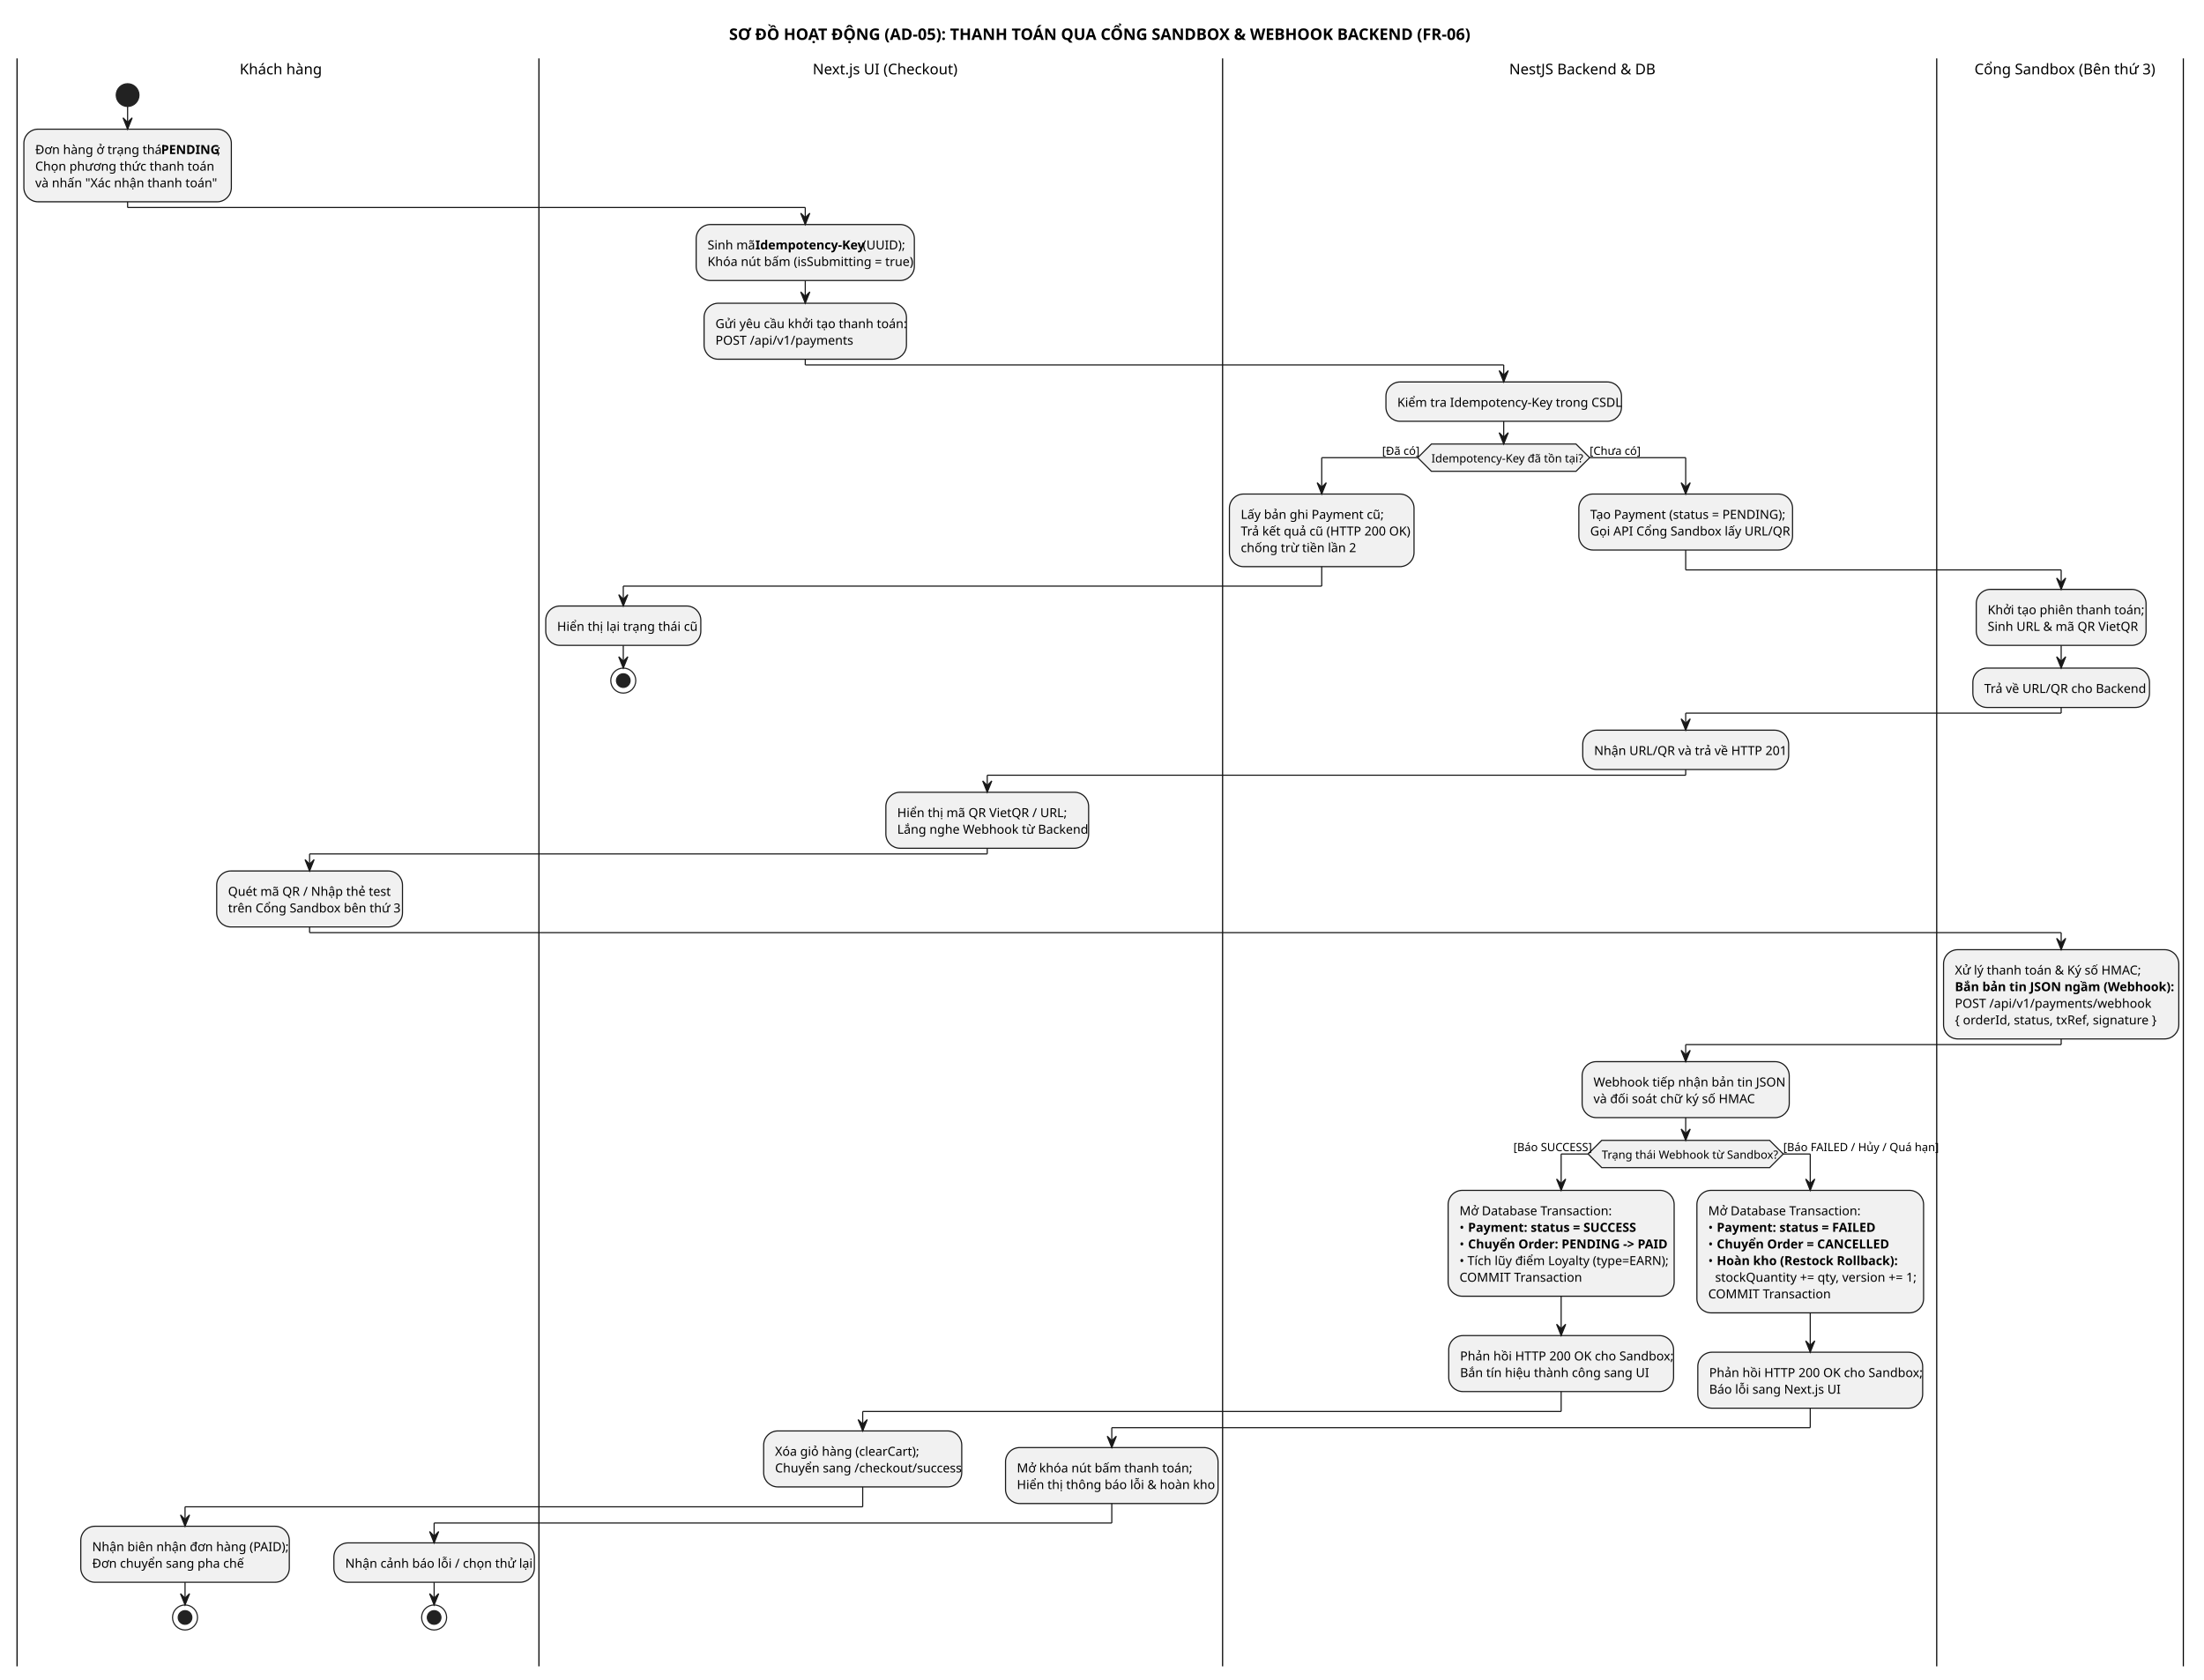
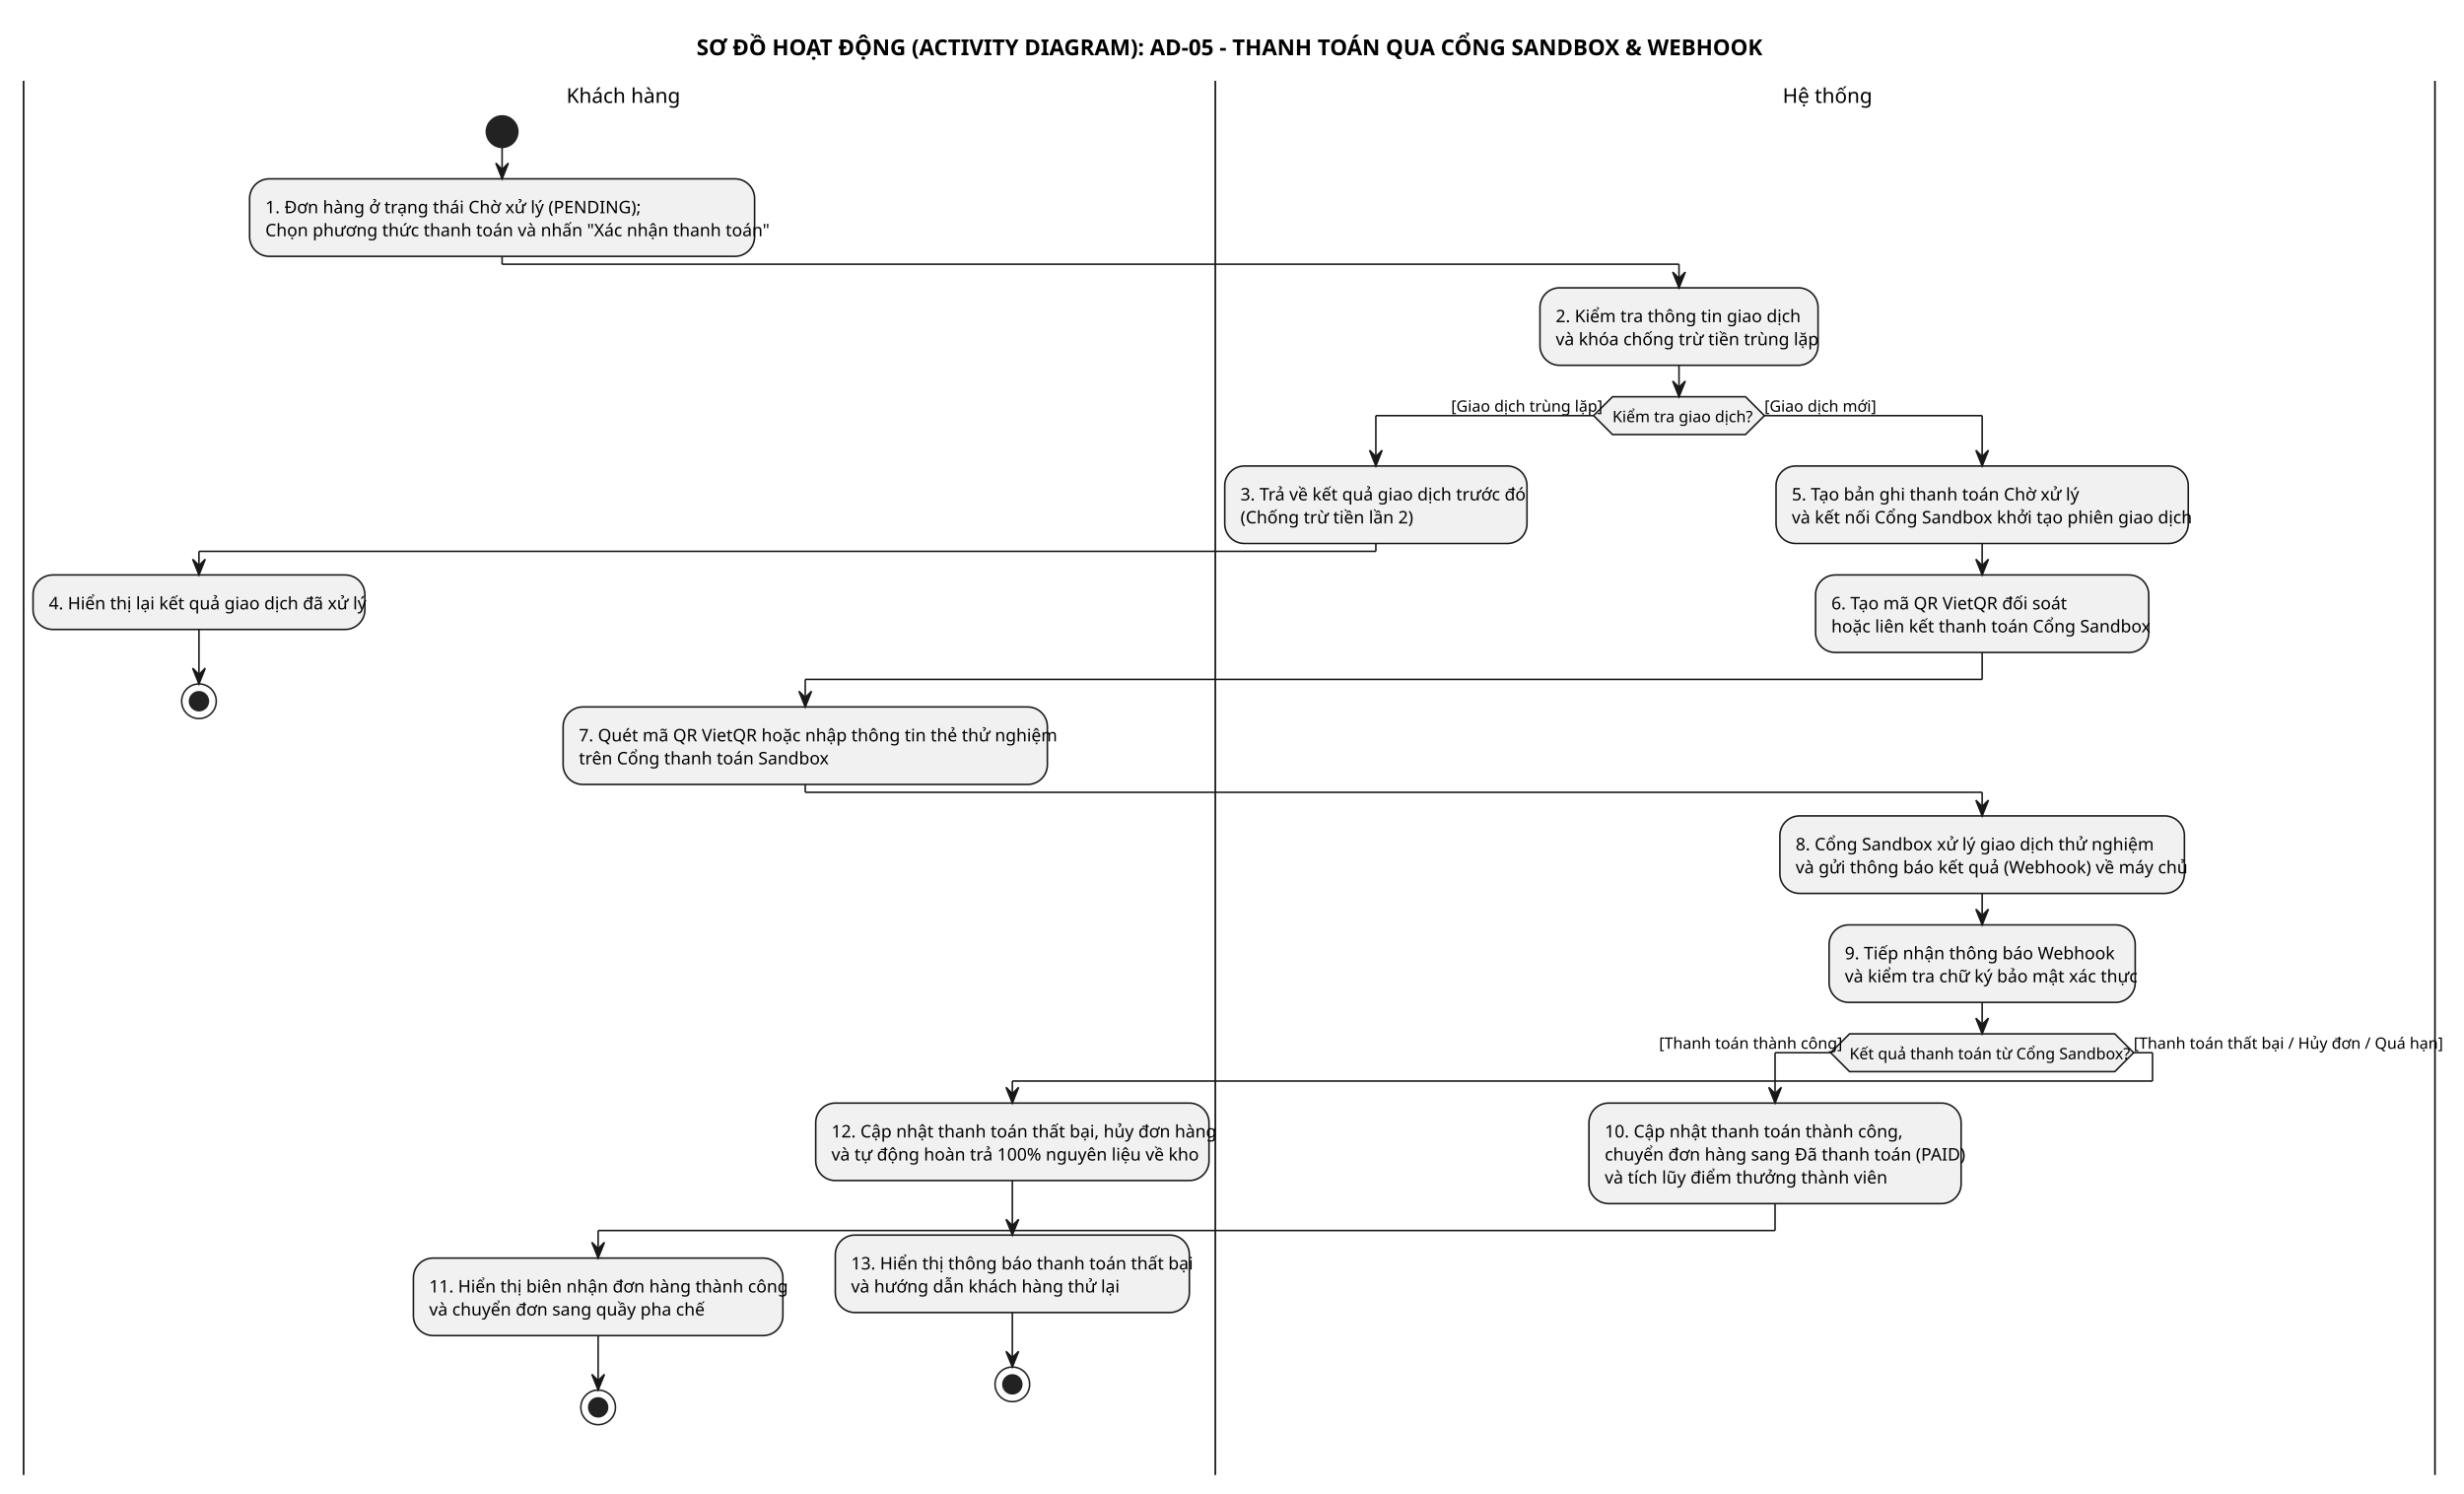
- <svg xmlns="http://www.w3.org/2000/svg" contentStyleType="text/css" height="1478px" preserveAspectRatio="none" style="width:1939px;height:1478px;background:#FFFFFF;" version="1.1" viewBox="0 0 1939 1478" width="1939px" zoomAndPan="magnify">
+ <svg xmlns="http://www.w3.org/2000/svg" contentStyleType="text/css" height="949px" preserveAspectRatio="none" style="width:1566px;height:949px;background:#FFFFFF;" version="1.1" viewBox="0 0 1566 949" width="1566px" zoomAndPan="magnify">
  <defs />
  <g>
-     <text fill="#000000" font-family="Segoe UI" font-size="14" font-weight="bold" lengthAdjust="spacing" textLength="653.782" x="641.411" y="35.107">SƠ ĐỒ HOẠT ĐỘNG (AD-05): THANH TOÁN QUA CỔNG SANDBOX &amp; WEBHOOK BACKEND (FR-06)</text>
-     <rect fill="none" height="17.291" style="stroke:none;stroke-width:1.0;" width="1906.604" x="15" y="51.384" />
-     <ellipse cx="112.262" cy="83.675" fill="#222222" rx="10" ry="10" style="stroke:#222222;stroke-width:1.0;" />
-     <rect fill="#F1F1F1" height="63.893" rx="12.5" ry="12.5" style="stroke:#181818;stroke-width:1.0;" width="182.524" x="21" y="113.675" />
-     <text fill="#000000" font-family="Segoe UI" font-size="11" lengthAdjust="spacing" textLength="107.717" x="31" y="135.545">Đơn hàng ở trạng thái</text>
-     <text fill="#000000" font-family="Segoe UI" font-size="11" font-weight="bold" lengthAdjust="spacing" textLength="49.409" x="141.731" y="135.545">PENDING</text>
-     <text fill="#000000" font-family="Segoe UI" font-size="11" lengthAdjust="spacing" textLength="2.385" x="191.139" y="135.545">;</text>
-     <text fill="#000000" font-family="Segoe UI" font-size="11" lengthAdjust="spacing" textLength="147.684" x="31" y="150.176">Chọn phương thức thanh toán</text>
-     <text fill="#000000" font-family="Segoe UI" font-size="11" lengthAdjust="spacing" textLength="150.262" x="31" y="164.807">và nhấn "Xác nhận thanh toán"</text>
-     <rect fill="#F1F1F1" height="49.262" rx="12.5" ry="12.5" style="stroke:#181818;stroke-width:1.0;" width="163.451" x="190.637" y="766.399" />
-     <text fill="#000000" font-family="Segoe UI" font-size="11" lengthAdjust="spacing" textLength="136.404" x="200.637" y="788.269">Quét mã QR / Nhập thẻ test</text>
-     <text fill="#000000" font-family="Segoe UI" font-size="11" lengthAdjust="spacing" textLength="143.451" x="200.637" y="802.9">trên Cổng Sandbox bên thứ 3</text>
-     <rect fill="#F1F1F1" height="49.262" rx="12.5" ry="12.5" style="stroke:#181818;stroke-width:1.0;" width="183.437" x="71.073" y="1343.017" />
-     <text fill="#000000" font-family="Segoe UI" font-size="11" lengthAdjust="spacing" textLength="163.437" x="81.073" y="1364.887">Nhận biên nhận đơn hàng (PAID);</text>
-     <text fill="#000000" font-family="Segoe UI" font-size="11" lengthAdjust="spacing" textLength="125.705" x="81.073" y="1379.518">Đơn chuyển sang pha chế</text>
-     <ellipse cx="162.792" cy="1423.278" fill="none" rx="11" ry="11" style="stroke:#222222;stroke-width:1.0;" />
-     <ellipse cx="162.792" cy="1423.278" fill="#222222" rx="6" ry="6" style="stroke:#222222;stroke-width:1.0;" />
-     <rect fill="#F1F1F1" height="34.631" rx="12.5" ry="12.5" style="stroke:#181818;stroke-width:1.0;" width="176.385" x="293.741" y="1357.648" />
-     <text fill="#000000" font-family="Segoe UI" font-size="11" lengthAdjust="spacing" textLength="156.385" x="303.741" y="1379.518">Nhận cảnh báo lỗi / chọn thử lại</text>
-     <ellipse cx="381.934" cy="1423.278" fill="none" rx="11" ry="11" style="stroke:#222222;stroke-width:1.0;" />
-     <ellipse cx="381.934" cy="1423.278" fill="#222222" rx="6" ry="6" style="stroke:#222222;stroke-width:1.0;" />
-     <line style="stroke:#000000;stroke-width:1.0;" x1="15" x2="15" y1="51.384" y2="1466.278" />
-     <rect fill="#F1F1F1" height="49.262" rx="12.5" ry="12.5" style="stroke:#181818;stroke-width:1.0;" width="191.95" x="612.467" y="197.567" />
-     <text fill="#000000" font-family="Segoe UI" font-size="11" lengthAdjust="spacing" textLength="39.042" x="622.467" y="219.438">Sinh mã</text>
-     <text fill="#000000" font-family="Segoe UI" font-size="11" font-weight="bold" lengthAdjust="spacing" textLength="91.411" x="664.522" y="219.438">Idempotency-Key</text>
-     <text fill="#000000" font-family="Segoe UI" font-size="11" lengthAdjust="spacing" textLength="34.778" x="758.946" y="219.438">(UUID);</text>
-     <text fill="#000000" font-family="Segoe UI" font-size="11" lengthAdjust="spacing" textLength="171.95" x="622.467" y="234.068">Khóa nút bấm (isSubmitting = true)</text>
-     <rect fill="#F1F1F1" height="49.262" rx="12.5" ry="12.5" style="stroke:#181818;stroke-width:1.0;" width="178.034" x="619.425" y="266.829" />
-     <text fill="#000000" font-family="Segoe UI" font-size="11" lengthAdjust="spacing" textLength="158.034" x="629.425" y="288.699">Gửi yêu cầu khởi tạo thanh toán:</text>
-     <text fill="#000000" font-family="Segoe UI" font-size="11" lengthAdjust="spacing" textLength="115.092" x="629.425" y="303.33">POST /api/v1/payments</text>
-     <rect fill="#F1F1F1" height="34.631" rx="12.5" ry="12.5" style="stroke:#181818;stroke-width:1.0;" width="136.429" x="480.126" y="533.245" />
-     <text fill="#000000" font-family="Segoe UI" font-size="11" lengthAdjust="spacing" textLength="116.429" x="490.126" y="555.115">Hiển thị lại trạng thái cũ</text>
-     <ellipse cx="548.341" cy="598.876" fill="none" rx="11" ry="11" style="stroke:#222222;stroke-width:1.0;" />
-     <ellipse cx="548.341" cy="598.876" fill="#222222" rx="6" ry="6" style="stroke:#222222;stroke-width:1.0;" />
-     <rect fill="#F1F1F1" height="49.262" rx="12.5" ry="12.5" style="stroke:#181818;stroke-width:1.0;" width="178.388" x="779.348" y="697.138" />
-     <text fill="#000000" font-family="Segoe UI" font-size="11" lengthAdjust="spacing" textLength="142.925" x="789.348" y="719.008">Hiển thị mã QR VietQR / URL;</text>
-     <text fill="#000000" font-family="Segoe UI" font-size="11" lengthAdjust="spacing" textLength="158.388" x="789.348" y="733.639">Lắng nghe Webhook từ Backend</text>
-     <rect fill="#F1F1F1" height="49.262" rx="12.5" ry="12.5" style="stroke:#181818;stroke-width:1.0;" width="174.274" x="671.835" y="1259.124" />
-     <text fill="#000000" font-family="Segoe UI" font-size="11" lengthAdjust="spacing" textLength="119.582" x="681.835" y="1280.994">Xóa giỏ hàng (clearCart);</text>
-     <text fill="#000000" font-family="Segoe UI" font-size="11" lengthAdjust="spacing" textLength="154.274" x="681.835" y="1295.625">Chuyển sang /checkout/success</text>
-     <rect fill="#F1F1F1" height="49.262" rx="12.5" ry="12.5" style="stroke:#181818;stroke-width:1.0;" width="186.977" x="884.625" y="1273.755" />
-     <text fill="#000000" font-family="Segoe UI" font-size="11" lengthAdjust="spacing" textLength="145.342" x="894.625" y="1295.625">Mở khóa nút bấm thanh toán;</text>
-     <text fill="#000000" font-family="Segoe UI" font-size="11" lengthAdjust="spacing" textLength="166.977" x="894.625" y="1310.256">Hiển thị thông báo lỗi &amp; hoàn kho</text>
-     <line style="stroke:#000000;stroke-width:1.0;" x1="474.126" x2="474.126" y1="51.384" y2="1466.278" />
-     <rect fill="#F1F1F1" height="34.631" rx="12.5" ry="12.5" style="stroke:#181818;stroke-width:1.0;" width="207.226" x="1219.297" y="336.091" />
-     <text fill="#000000" font-family="Segoe UI" font-size="11" lengthAdjust="spacing" textLength="187.226" x="1229.297" y="357.961">Kiểm tra Idempotency-Key trong CSDL</text>
-     <polygon fill="#F1F1F1" points="1259.302,390.722,1386.518,390.722,1398.518,402.722,1386.518,414.722,1259.302,414.722,1247.302,402.722,1259.302,390.722" style="stroke:#181818;stroke-width:1.0;" />
-     <text fill="#000000" font-family="Segoe UI" font-size="10" lengthAdjust="spacing" textLength="127.217" x="1259.302" y="406.862">Idempotency-Key đã tồn tại?</text>
-     <text fill="#000000" font-family="Segoe UI" font-size="10" lengthAdjust="spacing" textLength="31.352" x="1215.949" y="400.212">[Đã có]</text>
-     <text fill="#000000" font-family="Segoe UI" font-size="10" lengthAdjust="spacing" textLength="42.07" x="1398.518" y="400.212">[Chưa có]</text>
-     <rect fill="#F1F1F1" height="63.893" rx="12.5" ry="12.5" style="stroke:#181818;stroke-width:1.0;" width="162.415" x="1081.602" y="434.722" />
-     <text fill="#000000" font-family="Segoe UI" font-size="11" lengthAdjust="spacing" textLength="117.756" x="1091.602" y="456.592">Lấy bản ghi Payment cũ;</text>
-     <text fill="#000000" font-family="Segoe UI" font-size="11" lengthAdjust="spacing" textLength="142.415" x="1091.602" y="471.223">Trả kết quả cũ (HTTP 200 OK)</text>
-     <text fill="#000000" font-family="Segoe UI" font-size="11" lengthAdjust="spacing" textLength="95.31" x="1091.602" y="485.853">chống trừ tiền lần 2</text>
-     <rect fill="#F1F1F1" height="49.262" rx="12.5" ry="12.5" style="stroke:#181818;stroke-width:1.0;" width="188.024" x="1388.999" y="434.722" />
-     <text fill="#000000" font-family="Segoe UI" font-size="11" lengthAdjust="spacing" textLength="163.647" x="1398.999" y="456.592">Tạo Payment (status = PENDING);</text>
-     <text fill="#000000" font-family="Segoe UI" font-size="11" lengthAdjust="spacing" textLength="168.024" x="1398.999" y="471.223">Gọi API Cổng Sandbox lấy URL/QR</text>
-     <rect fill="#F1F1F1" height="34.631" rx="12.5" ry="12.5" style="stroke:#181818;stroke-width:1.0;" width="181.149" x="1392.436" y="642.507" />
-     <text fill="#000000" font-family="Segoe UI" font-size="11" lengthAdjust="spacing" textLength="161.149" x="1402.436" y="664.377">Nhận URL/QR và trả về HTTP 201</text>
-     <rect fill="#F1F1F1" height="49.262" rx="12.5" ry="12.5" style="stroke:#181818;stroke-width:1.0;" width="182.223" x="1391.899" y="934.185" />
-     <text fill="#000000" font-family="Segoe UI" font-size="11" lengthAdjust="spacing" textLength="162.223" x="1401.899" y="956.055">Webhook tiếp nhận bản tin JSON</text>
-     <text fill="#000000" font-family="Segoe UI" font-size="11" lengthAdjust="spacing" textLength="136.238" x="1401.899" y="970.686">và đối soát chữ ký số HMAC</text>
-     <polygon fill="#F1F1F1" points="1409.166,1003.446,1556.856,1003.446,1568.856,1015.446,1556.856,1027.446,1409.166,1027.446,1397.166,1015.446,1409.166,1003.446" style="stroke:#181818;stroke-width:1.0;" />
-     <text fill="#000000" font-family="Segoe UI" font-size="10" lengthAdjust="spacing" textLength="147.69" x="1409.166" y="1019.587">Trạng thái Webhook từ Sandbox?</text>
-     <text fill="#000000" font-family="Segoe UI" font-size="10" lengthAdjust="spacing" textLength="65.703" x="1331.462" y="1012.937">[Báo SUCCESS]</text>
-     <text fill="#000000" font-family="Segoe UI" font-size="10" lengthAdjust="spacing" textLength="130.005" x="1568.856" y="1012.937">[Báo FAILED / Hủy / Quá hạn]</text>
-     <rect fill="#F1F1F1" height="93.154" rx="12.5" ry="12.5" style="stroke:#181818;stroke-width:1.0;" width="198.847" x="1274.016" y="1047.446" />
-     <text fill="#000000" font-family="Segoe UI" font-size="11" lengthAdjust="spacing" textLength="125.791" x="1284.016" y="1069.316">Mở Database Transaction:</text>
-     <text fill="#000000" font-family="Segoe UI" font-size="11" lengthAdjust="spacing" textLength="4.469" x="1284.016" y="1083.947">•</text>
-     <text fill="#000000" font-family="Segoe UI" font-size="11" font-weight="bold" lengthAdjust="spacing" textLength="142.269" x="1291.498" y="1083.947">Payment: status = SUCCESS</text>
-     <text fill="#000000" font-family="Segoe UI" font-size="11" lengthAdjust="spacing" textLength="4.469" x="1284.016" y="1098.578">•</text>
-     <text fill="#000000" font-family="Segoe UI" font-size="11" font-weight="bold" lengthAdjust="spacing" textLength="171.365" x="1291.498" y="1098.578">Chuyển Order: PENDING -&gt; PAID</text>
-     <text fill="#000000" font-family="Segoe UI" font-size="11" lengthAdjust="spacing" textLength="177.391" x="1284.016" y="1113.209">• Tích lũy điểm Loyalty (type=EARN);</text>
-     <text fill="#000000" font-family="Segoe UI" font-size="11" lengthAdjust="spacing" textLength="102.378" x="1284.016" y="1127.84">COMMIT Transaction</text>
-     <rect fill="#F1F1F1" height="49.262" rx="12.5" ry="12.5" style="stroke:#181818;stroke-width:1.0;" width="197.821" x="1274.529" y="1175.231" />
-     <text fill="#000000" font-family="Segoe UI" font-size="11" lengthAdjust="spacing" textLength="177.821" x="1284.529" y="1197.102">Phản hồi HTTP 200 OK cho Sandbox;</text>
-     <text fill="#000000" font-family="Segoe UI" font-size="11" lengthAdjust="spacing" textLength="155.37" x="1284.529" y="1211.732">Bắn tín hiệu thành công sang UI</text>
-     <rect fill="#F1F1F1" height="107.785" rx="12.5" ry="12.5" style="stroke:#181818;stroke-width:1.0;" width="199.438" x="1492.863" y="1047.446" />
-     <text fill="#000000" font-family="Segoe UI" font-size="11" lengthAdjust="spacing" textLength="125.791" x="1502.863" y="1069.316">Mở Database Transaction:</text>
-     <text fill="#000000" font-family="Segoe UI" font-size="11" lengthAdjust="spacing" textLength="4.469" x="1502.863" y="1083.947">•</text>
-     <text fill="#000000" font-family="Segoe UI" font-size="11" font-weight="bold" lengthAdjust="spacing" textLength="132.763" x="1510.345" y="1083.947">Payment: status = FAILED</text>
-     <text fill="#000000" font-family="Segoe UI" font-size="11" lengthAdjust="spacing" textLength="4.469" x="1502.863" y="1098.578">•</text>
-     <text fill="#000000" font-family="Segoe UI" font-size="11" font-weight="bold" lengthAdjust="spacing" textLength="146.625" x="1510.345" y="1098.578">Chuyển Order = CANCELLED</text>
-     <text fill="#000000" font-family="Segoe UI" font-size="11" lengthAdjust="spacing" textLength="4.469" x="1502.863" y="1113.209">•</text>
-     <text fill="#000000" font-family="Segoe UI" font-size="11" font-weight="bold" lengthAdjust="spacing" textLength="152.163" x="1510.345" y="1113.209">Hoàn kho (Restock Rollback):</text>
-     <text fill="#000000" font-family="Segoe UI" font-size="11" lengthAdjust="spacing" textLength="173.411" x="1508.889" y="1127.84">stockQuantity += qty, version += 1;</text>
-     <text fill="#000000" font-family="Segoe UI" font-size="11" lengthAdjust="spacing" textLength="102.378" x="1502.863" y="1142.471">COMMIT Transaction</text>
-     <rect fill="#F1F1F1" height="49.262" rx="12.5" ry="12.5" style="stroke:#181818;stroke-width:1.0;" width="197.821" x="1493.671" y="1189.862" />
-     <text fill="#000000" font-family="Segoe UI" font-size="11" lengthAdjust="spacing" textLength="177.821" x="1503.671" y="1211.732">Phản hồi HTTP 200 OK cho Sandbox;</text>
-     <text fill="#000000" font-family="Segoe UI" font-size="11" lengthAdjust="spacing" textLength="108.099" x="1503.671" y="1226.363">Báo lỗi sang Next.js UI</text>
-     <line style="stroke:#000000;stroke-width:1.0;" x1="1075.602" x2="1075.602" y1="51.384" y2="1466.278" />
-     <rect fill="#F1F1F1" height="49.262" rx="12.5" ry="12.5" style="stroke:#181818;stroke-width:1.0;" width="149.374" x="1738.655" y="518.614" />
-     <text fill="#000000" font-family="Segoe UI" font-size="11" lengthAdjust="spacing" textLength="129.374" x="1748.655" y="540.484">Khởi tạo phiên thanh toán;</text>
-     <text fill="#000000" font-family="Segoe UI" font-size="11" lengthAdjust="spacing" textLength="127.934" x="1748.655" y="555.115">Sinh URL &amp; mã QR VietQR</text>
-     <rect fill="#F1F1F1" height="34.631" rx="12.5" ry="12.5" style="stroke:#181818;stroke-width:1.0;" width="155.389" x="1735.648" y="587.876" />
-     <text fill="#000000" font-family="Segoe UI" font-size="11" lengthAdjust="spacing" textLength="135.389" x="1745.648" y="609.746">Trả về URL/QR cho Backend</text>
-     <rect fill="#F1F1F1" height="78.523" rx="12.5" ry="12.5" style="stroke:#181818;stroke-width:1.0;" width="206.962" x="1709.861" y="835.661" />
-     <text fill="#000000" font-family="Segoe UI" font-size="11" lengthAdjust="spacing" textLength="157.625" x="1719.861" y="857.531">Xử lý thanh toán &amp; Ký số HMAC;</text>
-     <text fill="#000000" font-family="Segoe UI" font-size="11" font-weight="bold" lengthAdjust="spacing" textLength="186.962" x="1719.861" y="872.162">Bắn bản tin JSON ngầm (Webhook):</text>
-     <text fill="#000000" font-family="Segoe UI" font-size="11" lengthAdjust="spacing" textLength="164.13" x="1719.861" y="886.793">POST /api/v1/payments/webhook</text>
-     <text fill="#000000" font-family="Segoe UI" font-size="11" lengthAdjust="spacing" textLength="162.911" x="1719.861" y="901.424">{ orderId, status, txRef, signature }</text>
-     <line style="stroke:#000000;stroke-width:1.0;" x1="1703.861" x2="1703.861" y1="51.384" y2="1466.278" />
-     <line style="stroke:#000000;stroke-width:1.0;" x1="1920.823" x2="1920.823" y1="51.384" y2="1466.278" />
-     <line style="stroke:#181818;stroke-width:1.0;" x1="112.262" x2="112.262" y1="93.675" y2="113.675" />
-     <polygon fill="#181818" points="108.262,103.675,112.262,113.675,116.262,103.675,112.262,107.675" style="stroke:#181818;stroke-width:1.0;" />
-     <line style="stroke:#181818;stroke-width:1.0;" x1="162.792" x2="162.792" y1="1392.278" y2="1412.278" />
-     <polygon fill="#181818" points="158.792,1402.278,162.792,1412.278,166.792,1402.278,162.792,1406.278" style="stroke:#181818;stroke-width:1.0;" />
-     <line style="stroke:#181818;stroke-width:1.0;" x1="381.934" x2="381.934" y1="1392.278" y2="1412.278" />
-     <polygon fill="#181818" points="377.934,1402.278,381.934,1412.278,385.934,1402.278,381.934,1406.278" style="stroke:#181818;stroke-width:1.0;" />
-     <line style="stroke:#181818;stroke-width:1.0;" x1="708.442" x2="708.442" y1="246.829" y2="266.829" />
-     <polygon fill="#181818" points="704.442,256.829,708.442,266.829,712.442,256.829,708.442,260.829" style="stroke:#181818;stroke-width:1.0;" />
-     <line style="stroke:#181818;stroke-width:1.0;" x1="548.341" x2="548.341" y1="567.876" y2="587.876" />
-     <polygon fill="#181818" points="544.341,577.876,548.341,587.876,552.341,577.876,548.341,581.876" style="stroke:#181818;stroke-width:1.0;" />
-     <line style="stroke:#181818;stroke-width:1.0;" x1="1373.44" x2="1373.44" y1="1140.601" y2="1175.231" />
-     <polygon fill="#181818" points="1369.44,1165.231,1373.44,1175.231,1377.44,1165.231,1373.44,1169.231" style="stroke:#181818;stroke-width:1.0;" />
-     <line style="stroke:#181818;stroke-width:1.0;" x1="1592.582" x2="1592.582" y1="1155.231" y2="1189.862" />
-     <polygon fill="#181818" points="1588.582,1179.862,1592.582,1189.862,1596.582,1179.862,1592.582,1183.862" style="stroke:#181818;stroke-width:1.0;" />
-     <line style="stroke:#181818;stroke-width:1.0;" x1="1397.166" x2="1373.44" y1="1015.446" y2="1015.446" />
-     <line style="stroke:#181818;stroke-width:1.0;" x1="1373.44" x2="1373.44" y1="1015.446" y2="1047.446" />
-     <polygon fill="#181818" points="1369.44,1037.446,1373.44,1047.446,1377.44,1037.446,1373.44,1041.446" style="stroke:#181818;stroke-width:1.0;" />
-     <line style="stroke:#181818;stroke-width:1.0;" x1="1568.856" x2="1592.582" y1="1015.446" y2="1015.446" />
-     <line style="stroke:#181818;stroke-width:1.0;" x1="1592.582" x2="1592.582" y1="1015.446" y2="1047.446" />
-     <polygon fill="#181818" points="1588.582,1037.446,1592.582,1047.446,1596.582,1037.446,1592.582,1041.446" style="stroke:#181818;stroke-width:1.0;" />
-     <line style="stroke:#181818;stroke-width:1.0;" x1="1483.011" x2="1483.011" y1="983.446" y2="1003.446" />
-     <polygon fill="#181818" points="1479.011,993.446,1483.011,1003.446,1487.011,993.446,1483.011,997.446" style="stroke:#181818;stroke-width:1.0;" />
-     <line style="stroke:#181818;stroke-width:1.0;" x1="1247.302" x2="1162.809" y1="402.722" y2="402.722" />
-     <line style="stroke:#181818;stroke-width:1.0;" x1="1162.809" x2="1162.809" y1="402.722" y2="434.722" />
-     <polygon fill="#181818" points="1158.809,424.722,1162.809,434.722,1166.809,424.722,1162.809,428.722" style="stroke:#181818;stroke-width:1.0;" />
-     <line style="stroke:#181818;stroke-width:1.0;" x1="1398.518" x2="1483.011" y1="402.722" y2="402.722" />
-     <line style="stroke:#181818;stroke-width:1.0;" x1="1483.011" x2="1483.011" y1="402.722" y2="434.722" />
-     <polygon fill="#181818" points="1479.011,424.722,1483.011,434.722,1487.011,424.722,1483.011,428.722" style="stroke:#181818;stroke-width:1.0;" />
-     <line style="stroke:#181818;stroke-width:1.0;" x1="1322.91" x2="1322.91" y1="370.722" y2="390.722" />
-     <polygon fill="#181818" points="1318.91,380.722,1322.91,390.722,1326.91,380.722,1322.91,384.722" style="stroke:#181818;stroke-width:1.0;" />
-     <line style="stroke:#181818;stroke-width:1.0;" x1="1813.342" x2="1813.342" y1="567.876" y2="587.876" />
-     <polygon fill="#181818" points="1809.342,577.876,1813.342,587.876,1817.342,577.876,1813.342,581.876" style="stroke:#181818;stroke-width:1.0;" />
-     <line style="stroke:#181818;stroke-width:1.0;" x1="112.262" x2="112.262" y1="177.567" y2="182.567" />
-     <line style="stroke:#181818;stroke-width:1.0;" x1="112.262" x2="708.442" y1="182.567" y2="182.567" />
-     <line style="stroke:#181818;stroke-width:1.0;" x1="708.442" x2="708.442" y1="182.567" y2="197.567" />
-     <polygon fill="#181818" points="704.442,187.567,708.442,197.567,712.442,187.567,708.442,191.567" style="stroke:#181818;stroke-width:1.0;" />
-     <line style="stroke:#181818;stroke-width:1.0;" x1="708.442" x2="708.442" y1="316.091" y2="321.091" />
-     <line style="stroke:#181818;stroke-width:1.0;" x1="708.442" x2="1322.91" y1="321.091" y2="321.091" />
-     <line style="stroke:#181818;stroke-width:1.0;" x1="1322.91" x2="1322.91" y1="321.091" y2="336.091" />
-     <polygon fill="#181818" points="1318.91,326.091,1322.91,336.091,1326.91,326.091,1322.91,330.091" style="stroke:#181818;stroke-width:1.0;" />
-     <line style="stroke:#181818;stroke-width:1.0;" x1="1162.809" x2="1162.809" y1="498.614" y2="515.745" />
-     <line style="stroke:#181818;stroke-width:1.0;" x1="1162.809" x2="548.341" y1="515.745" y2="515.745" />
-     <line style="stroke:#181818;stroke-width:1.0;" x1="548.341" x2="548.341" y1="515.745" y2="533.245" />
-     <polygon fill="#181818" points="544.341,523.245,548.341,533.245,552.341,523.245,548.341,527.245" style="stroke:#181818;stroke-width:1.0;" />
-     <line style="stroke:#181818;stroke-width:1.0;" x1="1483.011" x2="1483.011" y1="483.983" y2="501.483" />
-     <line style="stroke:#181818;stroke-width:1.0;" x1="1483.011" x2="1813.342" y1="501.483" y2="501.483" />
-     <line style="stroke:#181818;stroke-width:1.0;" x1="1813.342" x2="1813.342" y1="501.483" y2="518.614" />
-     <polygon fill="#181818" points="1809.342,508.614,1813.342,518.614,1817.342,508.614,1813.342,512.614" style="stroke:#181818;stroke-width:1.0;" />
-     <line style="stroke:#181818;stroke-width:1.0;" x1="1813.342" x2="1813.342" y1="622.507" y2="627.507" />
-     <line style="stroke:#181818;stroke-width:1.0;" x1="1813.342" x2="1483.011" y1="627.507" y2="627.507" />
-     <line style="stroke:#181818;stroke-width:1.0;" x1="1483.011" x2="1483.011" y1="627.507" y2="642.507" />
-     <polygon fill="#181818" points="1479.011,632.507,1483.011,642.507,1487.011,632.507,1483.011,636.507" style="stroke:#181818;stroke-width:1.0;" />
-     <line style="stroke:#181818;stroke-width:1.0;" x1="1483.011" x2="1483.011" y1="677.138" y2="682.138" />
-     <line style="stroke:#181818;stroke-width:1.0;" x1="1483.011" x2="868.543" y1="682.138" y2="682.138" />
-     <line style="stroke:#181818;stroke-width:1.0;" x1="868.543" x2="868.543" y1="682.138" y2="697.138" />
-     <polygon fill="#181818" points="864.543,687.138,868.543,697.138,872.543,687.138,868.543,691.138" style="stroke:#181818;stroke-width:1.0;" />
-     <line style="stroke:#181818;stroke-width:1.0;" x1="868.543" x2="868.543" y1="746.399" y2="751.399" />
-     <line style="stroke:#181818;stroke-width:1.0;" x1="868.543" x2="272.363" y1="751.399" y2="751.399" />
-     <line style="stroke:#181818;stroke-width:1.0;" x1="272.363" x2="272.363" y1="751.399" y2="766.399" />
-     <polygon fill="#181818" points="268.363,756.399,272.363,766.399,276.363,756.399,272.363,760.399" style="stroke:#181818;stroke-width:1.0;" />
-     <line style="stroke:#181818;stroke-width:1.0;" x1="272.363" x2="272.363" y1="815.661" y2="820.661" />
-     <line style="stroke:#181818;stroke-width:1.0;" x1="272.363" x2="1813.342" y1="820.661" y2="820.661" />
-     <line style="stroke:#181818;stroke-width:1.0;" x1="1813.342" x2="1813.342" y1="820.661" y2="835.661" />
-     <polygon fill="#181818" points="1809.342,825.661,1813.342,835.661,1817.342,825.661,1813.342,829.661" style="stroke:#181818;stroke-width:1.0;" />
-     <line style="stroke:#181818;stroke-width:1.0;" x1="1813.342" x2="1813.342" y1="914.185" y2="919.185" />
-     <line style="stroke:#181818;stroke-width:1.0;" x1="1813.342" x2="1483.011" y1="919.185" y2="919.185" />
-     <line style="stroke:#181818;stroke-width:1.0;" x1="1483.011" x2="1483.011" y1="919.185" y2="934.185" />
-     <polygon fill="#181818" points="1479.011,924.185,1483.011,934.185,1487.011,924.185,1483.011,928.185" style="stroke:#181818;stroke-width:1.0;" />
-     <line style="stroke:#181818;stroke-width:1.0;" x1="1373.44" x2="1373.44" y1="1224.493" y2="1241.993" />
-     <line style="stroke:#181818;stroke-width:1.0;" x1="1373.44" x2="758.971" y1="1241.993" y2="1241.993" />
-     <line style="stroke:#181818;stroke-width:1.0;" x1="758.971" x2="758.971" y1="1241.993" y2="1259.124" />
-     <polygon fill="#181818" points="754.971,1249.124,758.971,1259.124,762.971,1249.124,758.971,1253.124" style="stroke:#181818;stroke-width:1.0;" />
-     <line style="stroke:#181818;stroke-width:1.0;" x1="758.971" x2="758.971" y1="1308.386" y2="1325.886" />
-     <line style="stroke:#181818;stroke-width:1.0;" x1="758.971" x2="162.792" y1="1325.886" y2="1325.886" />
-     <line style="stroke:#181818;stroke-width:1.0;" x1="162.792" x2="162.792" y1="1325.886" y2="1343.017" />
-     <polygon fill="#181818" points="158.792,1333.017,162.792,1343.017,166.792,1333.017,162.792,1337.017" style="stroke:#181818;stroke-width:1.0;" />
-     <line style="stroke:#181818;stroke-width:1.0;" x1="1592.582" x2="1592.582" y1="1239.124" y2="1256.255" />
-     <line style="stroke:#181818;stroke-width:1.0;" x1="1592.582" x2="978.114" y1="1256.255" y2="1256.255" />
-     <line style="stroke:#181818;stroke-width:1.0;" x1="978.114" x2="978.114" y1="1256.255" y2="1273.755" />
-     <polygon fill="#181818" points="974.114,1263.755,978.114,1273.755,982.114,1263.755,978.114,1267.755" style="stroke:#181818;stroke-width:1.0;" />
-     <line style="stroke:#181818;stroke-width:1.0;" x1="978.114" x2="978.114" y1="1323.017" y2="1340.148" />
-     <line style="stroke:#181818;stroke-width:1.0;" x1="978.114" x2="381.934" y1="1340.148" y2="1340.148" />
-     <line style="stroke:#181818;stroke-width:1.0;" x1="381.934" x2="381.934" y1="1340.148" y2="1357.648" />
-     <polygon fill="#181818" points="377.934,1347.648,381.934,1357.648,385.934,1347.648,381.934,1351.648" style="stroke:#181818;stroke-width:1.0;" />
-     <text fill="#000000" font-family="Segoe UI" font-size="13" lengthAdjust="spacing" textLength="67.418" x="210.854" y="65.412">Khách hàng</text>
-     <text fill="#000000" font-family="Segoe UI" font-size="13" lengthAdjust="spacing" textLength="119.787" x="714.971" y="65.412">Next.js UI (Checkout)</text>
-     <text fill="#000000" font-family="Segoe UI" font-size="13" lengthAdjust="spacing" textLength="123.989" x="1327.737" y="65.412">NestJS Backend &amp; DB</text>
-     <text fill="#000000" font-family="Segoe UI" font-size="13" lengthAdjust="spacing" textLength="150.547" x="1737.068" y="65.412">Cổng Sandbox (Bên thứ 3)</text>
+     <text fill="#000000" font-family="Segoe UI" font-size="14" font-weight="bold" lengthAdjust="spacing" textLength="677.94" x="442.694" y="35.107">SƠ ĐỒ HOẠT ĐỘNG (ACTIVITY DIAGRAM): AD-05 - THANH TOÁN QUA CỔNG SANDBOX &amp; WEBHOOK</text>
+     <rect fill="none" height="17.291" style="stroke:none;stroke-width:1.0;" width="1533.328" x="15" y="51.384" />
+     <ellipse cx="319.113" cy="83.675" fill="#222222" rx="10" ry="10" style="stroke:#222222;stroke-width:1.0;" />
+     <rect fill="#F1F1F1" height="49.262" rx="12.5" ry="12.5" style="stroke:#181818;stroke-width:1.0;" width="320.959" x="158.633" y="113.675" />
+     <text fill="#000000" font-family="Segoe UI" font-size="11" lengthAdjust="spacing" textLength="225.597" x="168.633" y="135.545">1. Đơn hàng ở trạng thái Chờ xử lý (PENDING);</text>
+     <text fill="#000000" font-family="Segoe UI" font-size="11" lengthAdjust="spacing" textLength="300.959" x="168.633" y="150.176">Chọn phương thức thanh toán và nhấn "Xác nhận thanh toán"</text>
+     <rect fill="#F1F1F1" height="34.631" rx="12.5" ry="12.5" style="stroke:#181818;stroke-width:1.0;" width="210.894" x="21" y="365.46" />
+     <text fill="#000000" font-family="Segoe UI" font-size="11" lengthAdjust="spacing" textLength="190.894" x="31" y="387.33">4. Hiển thị lại kết quả giao dịch đã xử lý</text>
+     <ellipse cx="126.447" cy="445.722" fill="none" rx="11" ry="11" style="stroke:#222222;stroke-width:1.0;" />
+     <ellipse cx="126.447" cy="445.722" fill="#222222" rx="6" ry="6" style="stroke:#222222;stroke-width:1.0;" />
+     <rect fill="#F1F1F1" height="49.262" rx="12.5" ry="12.5" style="stroke:#181818;stroke-width:1.0;" width="307.772" x="357.892" y="449.353" />
+     <text fill="#000000" font-family="Segoe UI" font-size="11" lengthAdjust="spacing" textLength="287.772" x="367.892" y="471.223">7. Quét mã QR VietQR hoặc nhập thông tin thẻ thử nghiệm</text>
+     <text fill="#000000" font-family="Segoe UI" font-size="11" lengthAdjust="spacing" textLength="149.639" x="367.892" y="485.853">trên Cổng thanh toán Sandbox</text>
+     <rect fill="#F1F1F1" height="49.262" rx="12.5" ry="12.5" style="stroke:#181818;stroke-width:1.0;" width="234.822" x="262.745" y="799.661" />
+     <text fill="#000000" font-family="Segoe UI" font-size="11" lengthAdjust="spacing" textLength="214.822" x="272.745" y="821.531">11. Hiển thị biên nhận đơn hàng thành công</text>
+     <text fill="#000000" font-family="Segoe UI" font-size="11" lengthAdjust="spacing" textLength="164.984" x="272.745" y="836.162">và chuyển đơn sang quầy pha chế</text>
+     <ellipse cx="380.156" cy="894.554" fill="none" rx="11" ry="11" style="stroke:#222222;stroke-width:1.0;" />
+     <ellipse cx="380.156" cy="894.554" fill="#222222" rx="6" ry="6" style="stroke:#222222;stroke-width:1.0;" />
+     <rect fill="#F1F1F1" height="49.262" rx="12.5" ry="12.5" style="stroke:#181818;stroke-width:1.0;" width="249.963" x="518.419" y="701.138" />
+     <text fill="#000000" font-family="Segoe UI" font-size="11" lengthAdjust="spacing" textLength="229.963" x="528.419" y="723.008">12. Cập nhật thanh toán thất bại, hủy đơn hàng</text>
+     <text fill="#000000" font-family="Segoe UI" font-size="11" lengthAdjust="spacing" textLength="220.929" x="528.419" y="737.639">và tự động hoàn trả 100% nguyên liệu về kho</text>
+     <rect fill="#F1F1F1" height="49.262" rx="12.5" ry="12.5" style="stroke:#181818;stroke-width:1.0;" width="225.025" x="530.888" y="785.03" />
+     <text fill="#000000" font-family="Segoe UI" font-size="11" lengthAdjust="spacing" textLength="205.025" x="540.888" y="806.9">13. Hiển thị thông báo thanh toán thất bại</text>
+     <text fill="#000000" font-family="Segoe UI" font-size="11" lengthAdjust="spacing" textLength="159.672" x="540.888" y="821.531">và hướng dẫn khách hàng thử lại</text>
+     <ellipse cx="643.401" cy="879.923" fill="none" rx="11" ry="11" style="stroke:#222222;stroke-width:1.0;" />
+     <ellipse cx="643.401" cy="879.923" fill="#222222" rx="6" ry="6" style="stroke:#222222;stroke-width:1.0;" />
+     <line style="stroke:#000000;stroke-width:1.0;" x1="15" x2="15" y1="51.384" y2="937.554" />
+     <rect fill="#F1F1F1" height="49.262" rx="12.5" ry="12.5" style="stroke:#181818;stroke-width:1.0;" width="176.728" x="978.731" y="182.936" />
+     <text fill="#000000" font-family="Segoe UI" font-size="11" lengthAdjust="spacing" textLength="147.163" x="988.731" y="204.807">2. Kiểm tra thông tin giao dịch</text>
+     <text fill="#000000" font-family="Segoe UI" font-size="11" lengthAdjust="spacing" textLength="156.728" x="988.731" y="219.438">và khóa chống trừ tiền trùng lặp</text>
+     <polygon fill="#F1F1F1" points="1024.813,252.198,1109.378,252.198,1121.378,264.198,1109.378,276.198,1024.813,276.198,1012.813,264.198,1024.813,252.198" style="stroke:#181818;stroke-width:1.0;" />
+     <text fill="#000000" font-family="Segoe UI" font-size="10" lengthAdjust="spacing" textLength="84.565" x="1024.813" y="268.339">Kiểm tra giao dịch?</text>
+     <text fill="#000000" font-family="Segoe UI" font-size="10" lengthAdjust="spacing" textLength="90.532" x="922.281" y="261.688">[Giao dịch trùng lặp]</text>
+     <text fill="#000000" font-family="Segoe UI" font-size="10" lengthAdjust="spacing" textLength="67.339" x="1121.378" y="261.688">[Giao dịch mới]</text>
+     <rect fill="#F1F1F1" height="49.262" rx="12.5" ry="12.5" style="stroke:#181818;stroke-width:1.0;" width="192.095" x="778.382" y="296.198" />
+     <text fill="#000000" font-family="Segoe UI" font-size="11" lengthAdjust="spacing" textLength="172.095" x="788.382" y="318.068">3. Trả về kết quả giao dịch trước đó</text>
+     <text fill="#000000" font-family="Segoe UI" font-size="11" lengthAdjust="spacing" textLength="103.678" x="788.382" y="332.699">(Chống trừ tiền lần 2)</text>
+     <rect fill="#F1F1F1" height="49.262" rx="12.5" ry="12.5" style="stroke:#181818;stroke-width:1.0;" width="261.989" x="1128.767" y="296.198" />
+     <text fill="#000000" font-family="Segoe UI" font-size="11" lengthAdjust="spacing" textLength="172.981" x="1138.767" y="318.068">5. Tạo bản ghi thanh toán Chờ xử lý</text>
+     <text fill="#000000" font-family="Segoe UI" font-size="11" lengthAdjust="spacing" textLength="241.989" x="1138.767" y="332.699">và kết nối Cổng Sandbox khởi tạo phiên giao dịch</text>
+     <rect fill="#F1F1F1" height="49.262" rx="12.5" ry="12.5" style="stroke:#181818;stroke-width:1.0;" width="211.737" x="1153.893" y="365.46" />
+     <text fill="#000000" font-family="Segoe UI" font-size="11" lengthAdjust="spacing" textLength="144.015" x="1163.893" y="387.33">6. Tạo mã QR VietQR đối soát</text>
+     <text fill="#000000" font-family="Segoe UI" font-size="11" lengthAdjust="spacing" textLength="191.737" x="1163.893" y="401.961">hoặc liên kết thanh toán Cổng Sandbox</text>
+     <rect fill="#F1F1F1" height="49.262" rx="12.5" ry="12.5" style="stroke:#181818;stroke-width:1.0;" width="257.112" x="1131.205" y="518.614" />
+     <text fill="#000000" font-family="Segoe UI" font-size="11" lengthAdjust="spacing" textLength="214.855" x="1141.205" y="540.484">8. Cổng Sandbox xử lý giao dịch thử nghiệm</text>
+     <text fill="#000000" font-family="Segoe UI" font-size="11" lengthAdjust="spacing" textLength="237.112" x="1141.205" y="555.115">và gửi thông báo kết quả (Webhook) về máy chủ</text>
+     <rect fill="#F1F1F1" height="49.262" rx="12.5" ry="12.5" style="stroke:#181818;stroke-width:1.0;" width="194.577" x="1162.473" y="587.876" />
+     <text fill="#000000" font-family="Segoe UI" font-size="11" lengthAdjust="spacing" textLength="162.986" x="1172.473" y="609.746">9. Tiếp nhận thông báo Webhook</text>
+     <text fill="#000000" font-family="Segoe UI" font-size="11" lengthAdjust="spacing" textLength="174.577" x="1172.473" y="624.377">và kiểm tra chữ ký bảo mật xác thực</text>
+     <polygon fill="#F1F1F1" points="1175.479,657.138,1344.044,657.138,1356.044,669.138,1344.044,681.138,1175.479,681.138,1163.479,669.138,1175.479,657.138" style="stroke:#181818;stroke-width:1.0;" />
+     <text fill="#000000" font-family="Segoe UI" font-size="10" lengthAdjust="spacing" textLength="168.565" x="1175.479" y="673.278">Kết quả thanh toán từ Cổng Sandbox?</text>
+     <text fill="#000000" font-family="Segoe UI" font-size="10" lengthAdjust="spacing" textLength="109.033" x="1054.446" y="666.628">[Thanh toán thành công]</text>
+     <text fill="#000000" font-family="Segoe UI" font-size="10" lengthAdjust="spacing" textLength="186.504" x="1356.044" y="666.628">[Thanh toán thất bại / Hủy đơn / Quá hạn]</text>
+     <rect fill="#F1F1F1" height="63.893" rx="12.5" ry="12.5" style="stroke:#181818;stroke-width:1.0;" width="236.525" x="1009.877" y="701.138" />
+     <text fill="#000000" font-family="Segoe UI" font-size="11" lengthAdjust="spacing" textLength="177.579" x="1019.877" y="723.008">10. Cập nhật thanh toán thành công,</text>
+     <text fill="#000000" font-family="Segoe UI" font-size="11" lengthAdjust="spacing" textLength="216.525" x="1019.877" y="737.639">chuyển đơn hàng sang Đã thanh toán (PAID)</text>
+     <text fill="#000000" font-family="Segoe UI" font-size="11" lengthAdjust="spacing" textLength="168.824" x="1019.877" y="752.269">và tích lũy điểm thưởng thành viên</text>
+     <line style="stroke:#000000;stroke-width:1.0;" x1="772.382" x2="772.382" y1="51.384" y2="937.554" />
+     <line style="stroke:#000000;stroke-width:1.0;" x1="1547.548" x2="1547.548" y1="51.384" y2="937.554" />
+     <line style="stroke:#181818;stroke-width:1.0;" x1="319.113" x2="319.113" y1="93.675" y2="113.675" />
+     <polygon fill="#181818" points="315.113,103.675,319.113,113.675,323.113,103.675,319.113,107.675" style="stroke:#181818;stroke-width:1.0;" />
+     <line style="stroke:#181818;stroke-width:1.0;" x1="126.447" x2="126.447" y1="400.091" y2="434.722" />
+     <polygon fill="#181818" points="122.447,424.722,126.447,434.722,130.447,424.722,126.447,428.722" style="stroke:#181818;stroke-width:1.0;" />
+     <line style="stroke:#181818;stroke-width:1.0;" x1="380.156" x2="380.156" y1="848.923" y2="883.554" />
+     <polygon fill="#181818" points="376.156,873.554,380.156,883.554,384.156,873.554,380.156,877.554" style="stroke:#181818;stroke-width:1.0;" />
+     <line style="stroke:#181818;stroke-width:1.0;" x1="643.401" x2="643.401" y1="750.399" y2="785.03" />
+     <polygon fill="#181818" points="639.401,775.03,643.401,785.03,647.401,775.03,643.401,779.03" style="stroke:#181818;stroke-width:1.0;" />
+     <line style="stroke:#181818;stroke-width:1.0;" x1="643.401" x2="643.401" y1="834.292" y2="868.923" />
+     <polygon fill="#181818" points="639.401,858.923,643.401,868.923,647.401,858.923,643.401,862.923" style="stroke:#181818;stroke-width:1.0;" />
+     <line style="stroke:#181818;stroke-width:1.0;" x1="1259.762" x2="1259.762" y1="345.46" y2="365.46" />
+     <polygon fill="#181818" points="1255.762,355.46,1259.762,365.46,1263.762,355.46,1259.762,359.46" style="stroke:#181818;stroke-width:1.0;" />
+     <line style="stroke:#181818;stroke-width:1.0;" x1="1259.762" x2="1259.762" y1="567.876" y2="587.876" />
+     <polygon fill="#181818" points="1255.762,577.876,1259.762,587.876,1263.762,577.876,1259.762,581.876" style="stroke:#181818;stroke-width:1.0;" />
+     <line style="stroke:#181818;stroke-width:1.0;" x1="1163.479" x2="1128.139" y1="669.138" y2="669.138" />
+     <line style="stroke:#181818;stroke-width:1.0;" x1="1128.139" x2="1128.139" y1="669.138" y2="701.138" />
+     <polygon fill="#181818" points="1124.139,691.138,1128.139,701.138,1132.139,691.138,1128.139,695.138" style="stroke:#181818;stroke-width:1.0;" />
+     <line style="stroke:#181818;stroke-width:1.0;" x1="1259.762" x2="1259.762" y1="637.138" y2="657.138" />
+     <polygon fill="#181818" points="1255.762,647.138,1259.762,657.138,1263.762,647.138,1259.762,651.138" style="stroke:#181818;stroke-width:1.0;" />
+     <line style="stroke:#181818;stroke-width:1.0;" x1="1012.813" x2="874.43" y1="264.198" y2="264.198" />
+     <line style="stroke:#181818;stroke-width:1.0;" x1="874.43" x2="874.43" y1="264.198" y2="296.198" />
+     <polygon fill="#181818" points="870.43,286.198,874.43,296.198,878.43,286.198,874.43,290.198" style="stroke:#181818;stroke-width:1.0;" />
+     <line style="stroke:#181818;stroke-width:1.0;" x1="1121.378" x2="1259.762" y1="264.198" y2="264.198" />
+     <line style="stroke:#181818;stroke-width:1.0;" x1="1259.762" x2="1259.762" y1="264.198" y2="296.198" />
+     <polygon fill="#181818" points="1255.762,286.198,1259.762,296.198,1263.762,286.198,1259.762,290.198" style="stroke:#181818;stroke-width:1.0;" />
+     <line style="stroke:#181818;stroke-width:1.0;" x1="1067.096" x2="1067.096" y1="232.198" y2="252.198" />
+     <polygon fill="#181818" points="1063.096,242.198,1067.096,252.198,1071.096,242.198,1067.096,246.198" style="stroke:#181818;stroke-width:1.0;" />
+     <line style="stroke:#181818;stroke-width:1.0;" x1="319.113" x2="319.113" y1="162.936" y2="167.936" />
+     <line style="stroke:#181818;stroke-width:1.0;" x1="319.113" x2="1067.096" y1="167.936" y2="167.936" />
+     <line style="stroke:#181818;stroke-width:1.0;" x1="1067.096" x2="1067.096" y1="167.936" y2="182.936" />
+     <polygon fill="#181818" points="1063.096,172.936,1067.096,182.936,1071.096,172.936,1067.096,176.936" style="stroke:#181818;stroke-width:1.0;" />
+     <line style="stroke:#181818;stroke-width:1.0;" x1="874.43" x2="874.43" y1="345.46" y2="350.46" />
+     <line style="stroke:#181818;stroke-width:1.0;" x1="874.43" x2="126.447" y1="350.46" y2="350.46" />
+     <line style="stroke:#181818;stroke-width:1.0;" x1="126.447" x2="126.447" y1="350.46" y2="365.46" />
+     <polygon fill="#181818" points="122.447,355.46,126.447,365.46,130.447,355.46,126.447,359.46" style="stroke:#181818;stroke-width:1.0;" />
+     <line style="stroke:#181818;stroke-width:1.0;" x1="1259.762" x2="1259.762" y1="414.722" y2="431.853" />
+     <line style="stroke:#181818;stroke-width:1.0;" x1="1259.762" x2="511.779" y1="431.853" y2="431.853" />
+     <line style="stroke:#181818;stroke-width:1.0;" x1="511.779" x2="511.779" y1="431.853" y2="449.353" />
+     <polygon fill="#181818" points="507.779,439.353,511.779,449.353,515.779,439.353,511.779,443.353" style="stroke:#181818;stroke-width:1.0;" />
+     <line style="stroke:#181818;stroke-width:1.0;" x1="511.779" x2="511.779" y1="498.614" y2="503.614" />
+     <line style="stroke:#181818;stroke-width:1.0;" x1="511.779" x2="1259.762" y1="503.614" y2="503.614" />
+     <line style="stroke:#181818;stroke-width:1.0;" x1="1259.762" x2="1259.762" y1="503.614" y2="518.614" />
+     <polygon fill="#181818" points="1255.762,508.614,1259.762,518.614,1263.762,508.614,1259.762,512.614" style="stroke:#181818;stroke-width:1.0;" />
+     <line style="stroke:#181818;stroke-width:1.0;" x1="1128.139" x2="1128.139" y1="765.03" y2="782.161" />
+     <line style="stroke:#181818;stroke-width:1.0;" x1="1128.139" x2="380.156" y1="782.161" y2="782.161" />
+     <line style="stroke:#181818;stroke-width:1.0;" x1="380.156" x2="380.156" y1="782.161" y2="799.661" />
+     <polygon fill="#181818" points="376.156,789.661,380.156,799.661,384.156,789.661,380.156,793.661" style="stroke:#181818;stroke-width:1.0;" />
+     <line style="stroke:#181818;stroke-width:1.0;" x1="1356.044" x2="1368.044" y1="669.138" y2="669.138" />
+     <line style="stroke:#181818;stroke-width:1.0;" x1="1368.044" x2="1368.044" y1="669.138" y2="687.138" />
+     <line style="stroke:#181818;stroke-width:1.0;" x1="1368.044" x2="643.401" y1="687.138" y2="687.138" />
+     <line style="stroke:#181818;stroke-width:1.0;" x1="643.401" x2="643.401" y1="687.138" y2="701.138" />
+     <polygon fill="#181818" points="639.401,691.138,643.401,701.138,647.401,691.138,643.401,695.138" style="stroke:#181818;stroke-width:1.0;" />
+     <text fill="#000000" font-family="Segoe UI" font-size="13" lengthAdjust="spacing" textLength="67.418" x="359.982" y="65.412">Khách hàng</text>
+     <text fill="#000000" font-family="Segoe UI" font-size="13" lengthAdjust="spacing" textLength="53.98" x="1132.975" y="65.412">Hệ thống</text>
  </g>
</svg>
